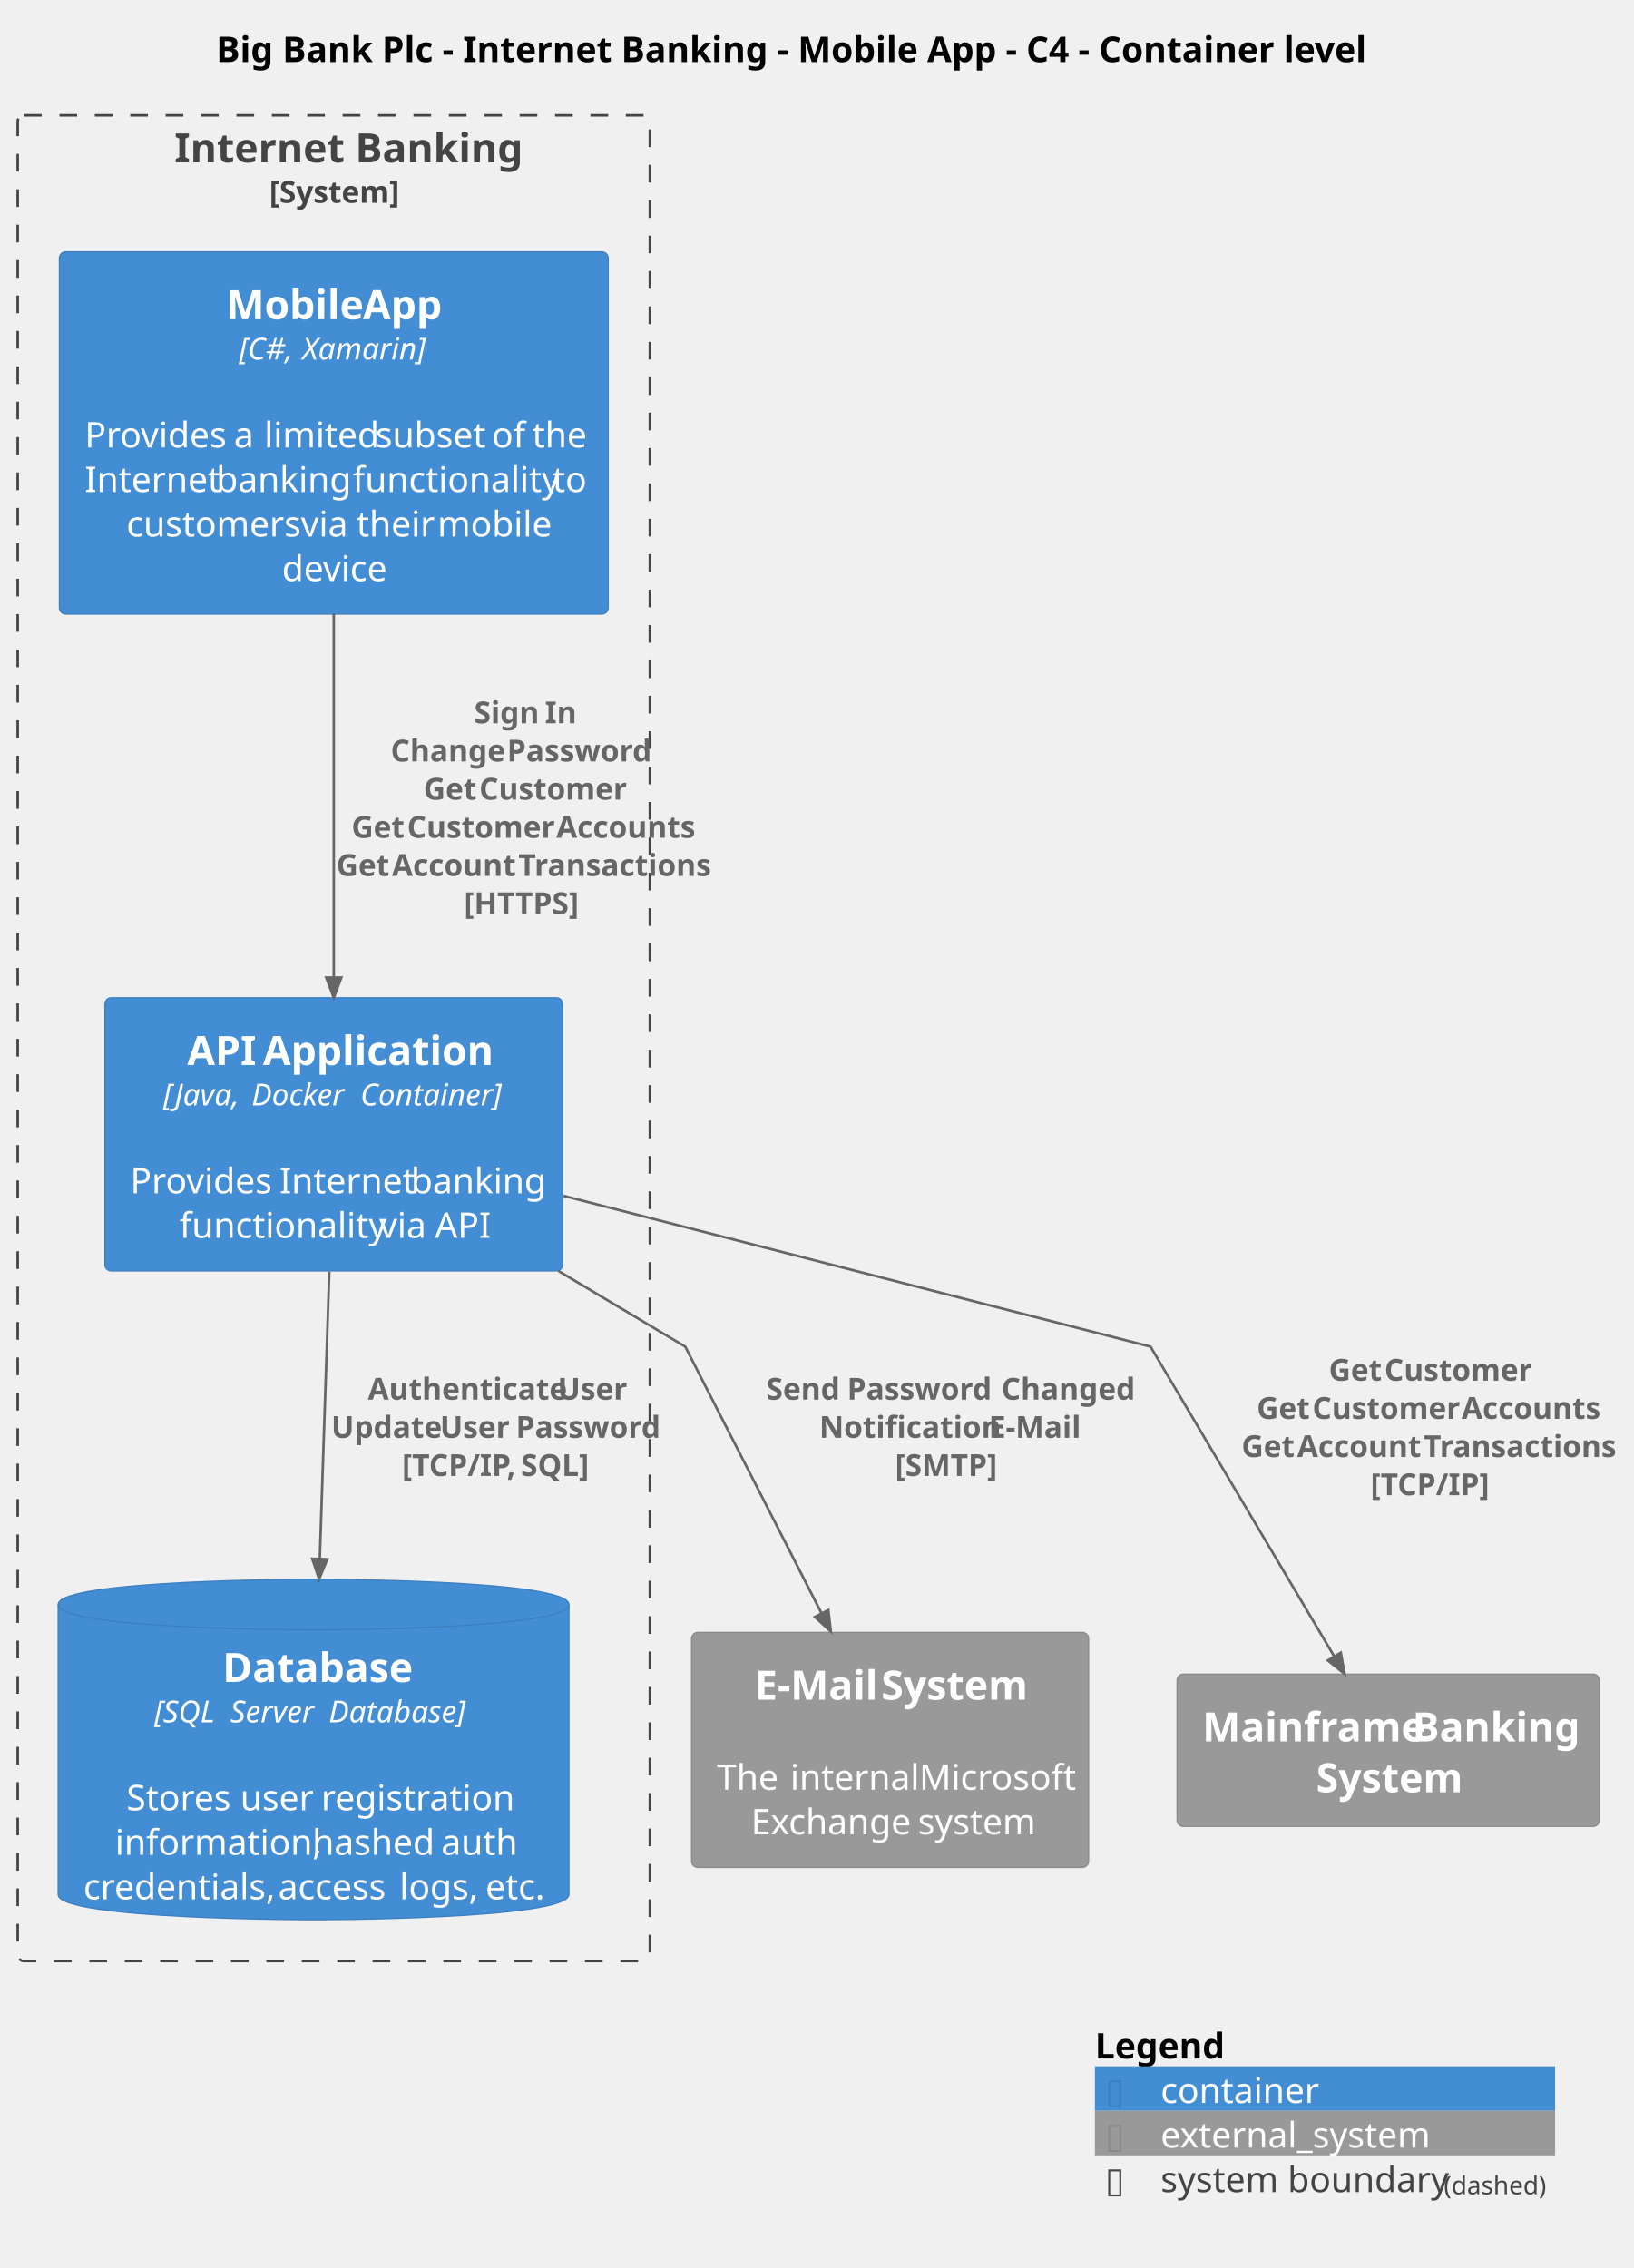
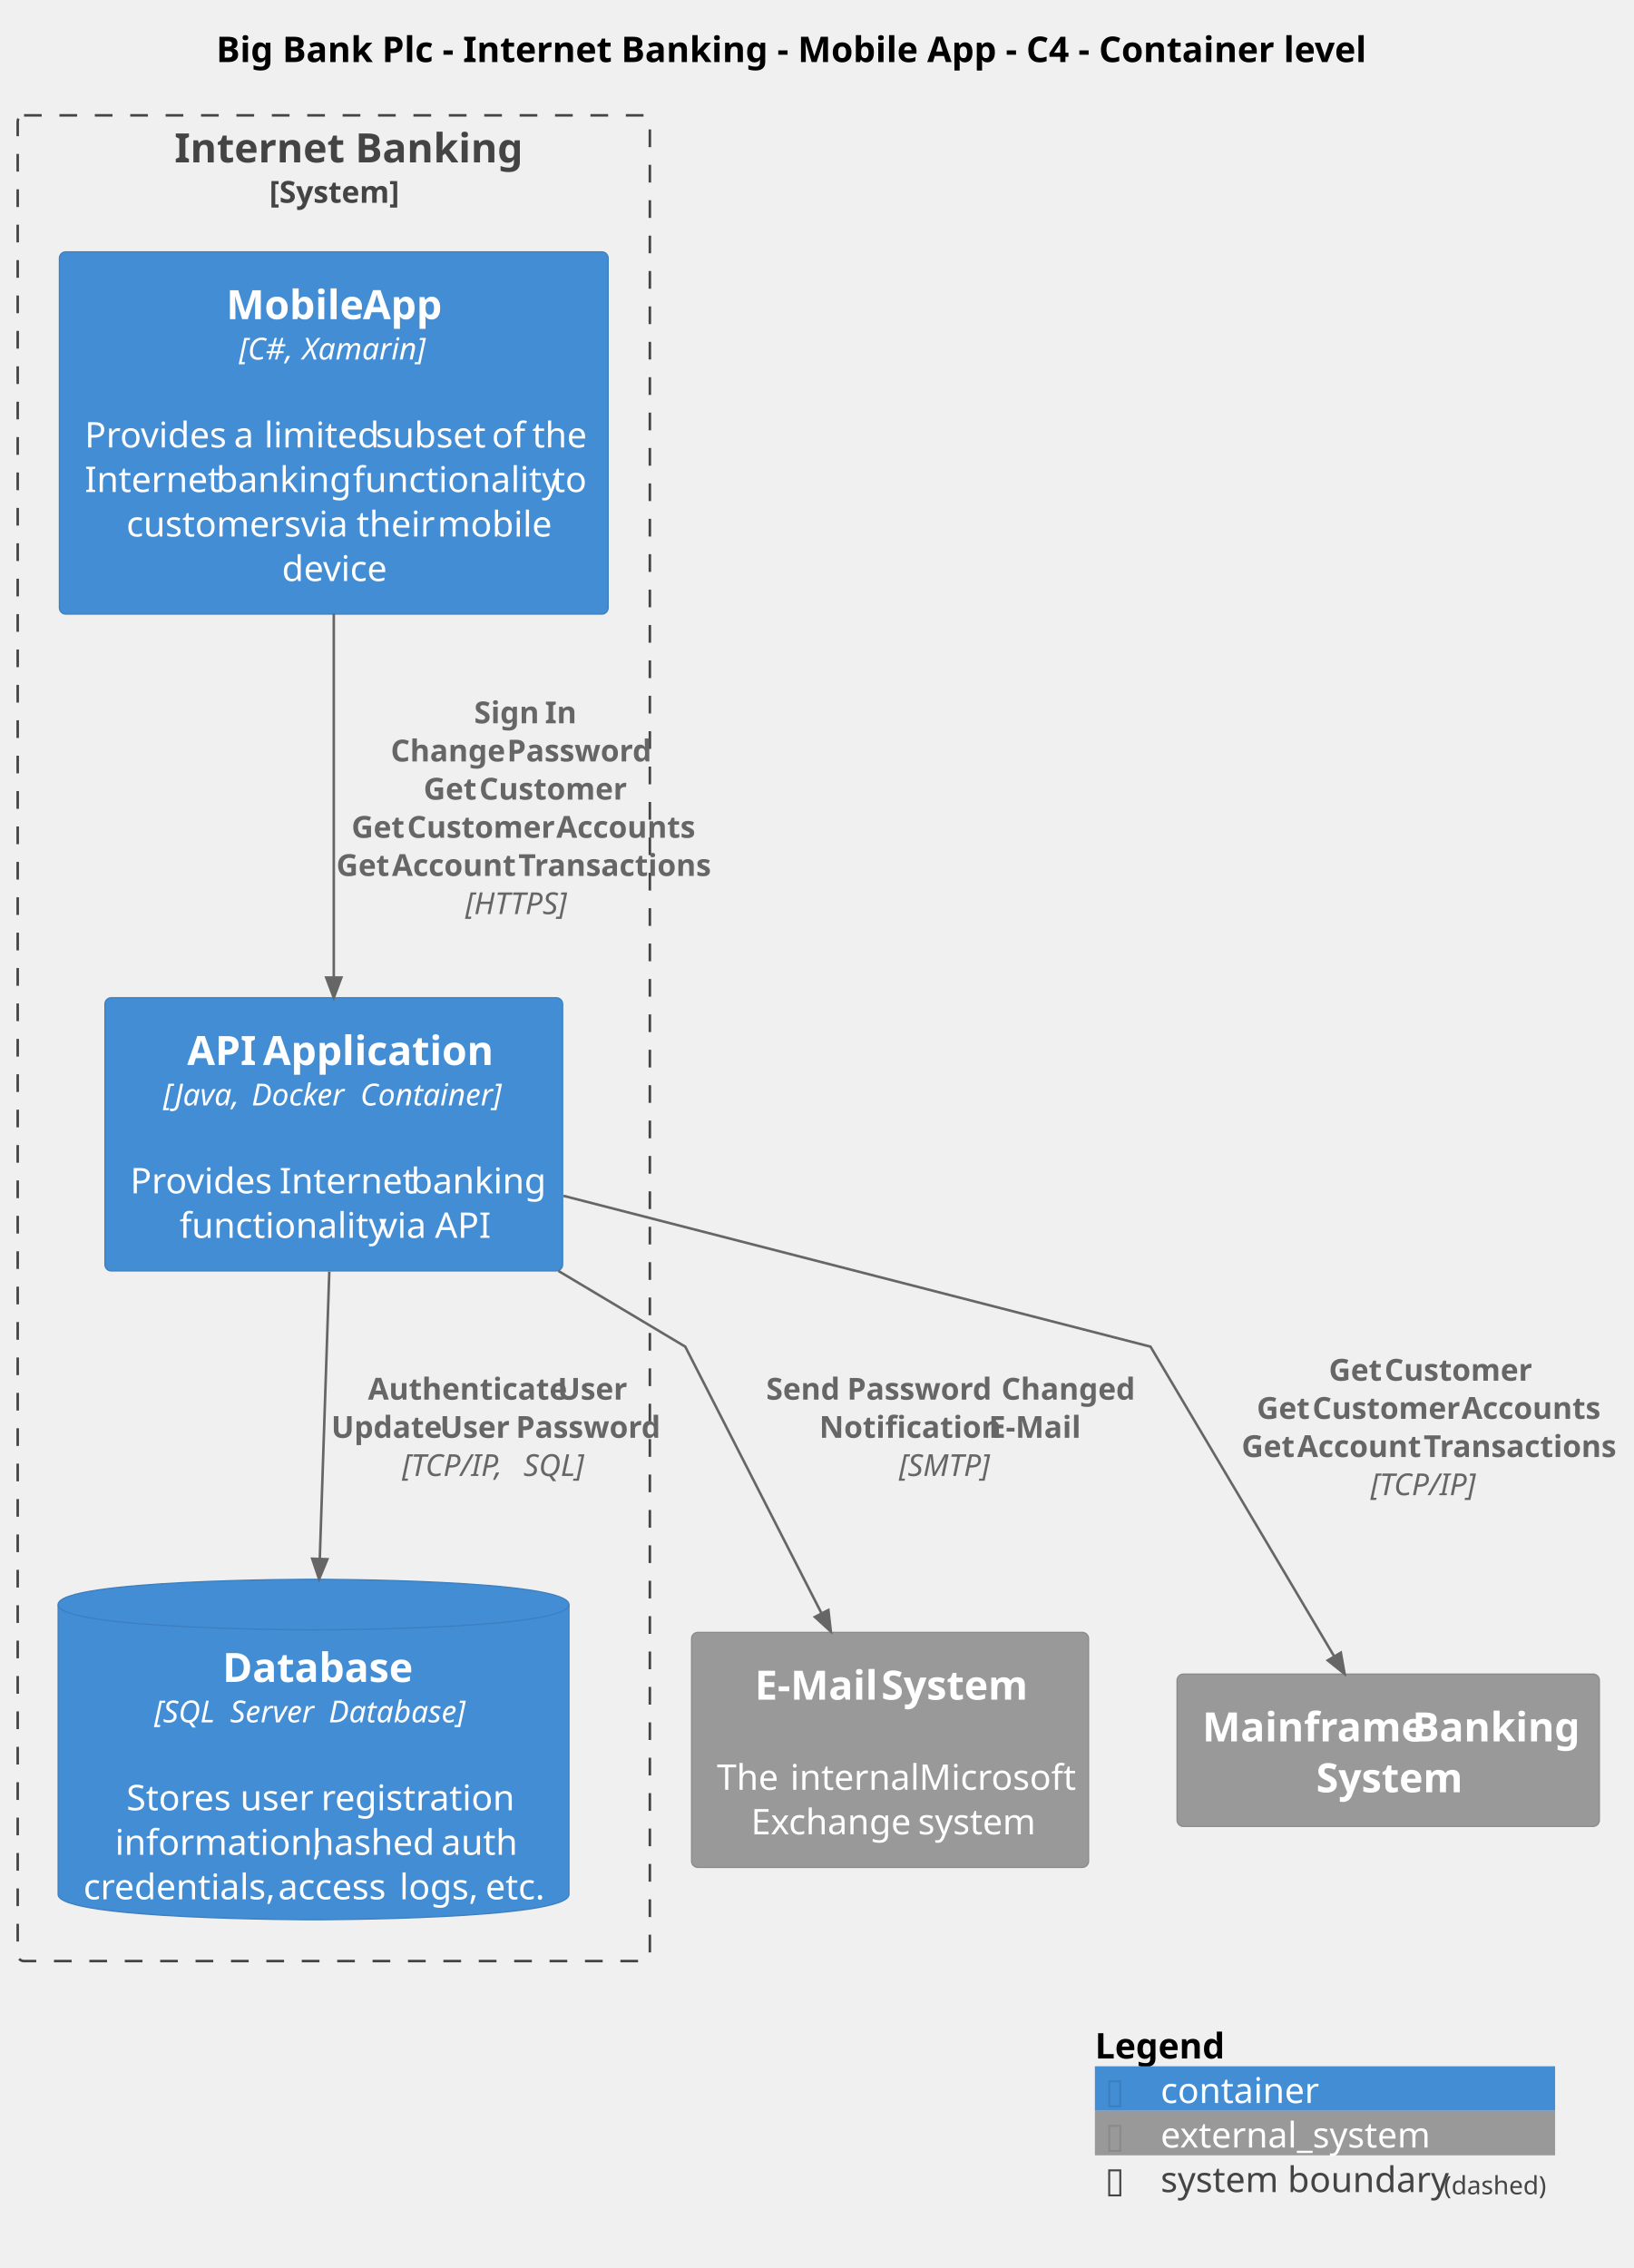
<svg xmlns="http://www.w3.org/2000/svg" contentStyleType="text/css" height="897px" preserveAspectRatio="none" style="width:646px;height:897px;background:#FFFFFF;" version="1.1" viewBox="0 0 646 897" width="646px" zoomAndPan="magnify">
  <defs />
  <g>
    <text fill="#000000" font-family="sans-serif" font-size="14" font-weight="bold" lengthAdjust="spacing" textLength="461" x="85.5" y="24.533">Big Bank Plc - Internet Banking - Mobile App - C4 - Container level</text>
    <g id="cluster_BigBankPlc.SoftwareSystems.InternetBanking">
      <rect fill="none" height="730" rx="2.5" ry="2.5" style="stroke:#444444;stroke-width:1.0;stroke-dasharray:7.0,7.0;" width="250" x="7" y="45.609" />
      <text fill="#444444" font-family="sans-serif" font-size="16" font-weight="bold" lengthAdjust="spacing" textLength="126" x="69" y="64.219">Internet Banking</text>
      <text fill="#444444" font-family="sans-serif" font-size="12" font-weight="bold" lengthAdjust="spacing" textLength="51" x="106.5" y="80.191">[System]</text>
    </g>
    <g id="elem_BigBankPlc.SoftwareSystems.InternetBanking.Containers.MobileApp">
      <rect fill="#438DD5" height="143.266" rx="2.5" ry="2.5" style="stroke:#3C7FC0;stroke-width:0.5;" width="217" x="23.5" y="99.609" />
      <text fill="#FFFFFF" font-family="sans-serif" font-size="16" font-weight="bold" lengthAdjust="spacing" textLength="50" x="89.5" y="126.219">Mobile</text>
      <text fill="#FFFFFF" font-family="sans-serif" font-size="16" font-weight="bold" lengthAdjust="spacing" textLength="4" x="139.5" y="126.219"> </text>
      <text fill="#FFFFFF" font-family="sans-serif" font-size="16" font-weight="bold" lengthAdjust="spacing" textLength="31" x="143.5" y="126.219">App</text>
      <text fill="#FFFFFF" font-family="sans-serif" font-size="12" font-style="italic" lengthAdjust="spacing" textLength="22" x="94.5" y="142.191">[C#,</text>
      <text fill="#FFFFFF" font-family="sans-serif" font-size="12" font-style="italic" lengthAdjust="spacing" textLength="3" x="116.5" y="142.191"> </text>
      <text fill="#FFFFFF" font-family="sans-serif" font-size="12" font-style="italic" lengthAdjust="spacing" textLength="50" x="119.5" y="142.191">Xamarin]</text>
      <text fill="#FFFFFF" font-family="sans-serif" font-size="14" lengthAdjust="spacing" textLength="4" x="130" y="159.361"> </text>
      <text fill="#FFFFFF" font-family="sans-serif" font-size="14" lengthAdjust="spacing" textLength="55" x="33.5" y="176.971">Provides</text>
      <text fill="#FFFFFF" font-family="sans-serif" font-size="14" lengthAdjust="spacing" textLength="4" x="88.5" y="176.971"> </text>
      <text fill="#FFFFFF" font-family="sans-serif" font-size="14" lengthAdjust="spacing" textLength="8" x="92.5" y="176.971">a</text>
      <text fill="#FFFFFF" font-family="sans-serif" font-size="14" lengthAdjust="spacing" textLength="4" x="100.5" y="176.971"> </text>
      <text fill="#FFFFFF" font-family="sans-serif" font-size="14" lengthAdjust="spacing" textLength="40" x="104.5" y="176.971">limited</text>
      <text fill="#FFFFFF" font-family="sans-serif" font-size="14" lengthAdjust="spacing" textLength="4" x="144.5" y="176.971"> </text>
      <text fill="#FFFFFF" font-family="sans-serif" font-size="14" lengthAdjust="spacing" textLength="42" x="148.5" y="176.971">subset</text>
      <text fill="#FFFFFF" font-family="sans-serif" font-size="14" lengthAdjust="spacing" textLength="4" x="190.5" y="176.971"> </text>
      <text fill="#FFFFFF" font-family="sans-serif" font-size="14" lengthAdjust="spacing" textLength="12" x="194.5" y="176.971">of</text>
      <text fill="#FFFFFF" font-family="sans-serif" font-size="14" lengthAdjust="spacing" textLength="4" x="206.5" y="176.971"> </text>
      <text fill="#FFFFFF" font-family="sans-serif" font-size="14" lengthAdjust="spacing" textLength="20" x="210.5" y="176.971">the</text>
      <text fill="#FFFFFF" font-family="sans-serif" font-size="14" lengthAdjust="spacing" textLength="48" x="33.5" y="194.58">Internet</text>
      <text fill="#FFFFFF" font-family="sans-serif" font-size="14" lengthAdjust="spacing" textLength="4" x="81.5" y="194.58"> </text>
      <text fill="#FFFFFF" font-family="sans-serif" font-size="14" lengthAdjust="spacing" textLength="50" x="85.5" y="194.58">banking</text>
      <text fill="#FFFFFF" font-family="sans-serif" font-size="14" lengthAdjust="spacing" textLength="4" x="135.5" y="194.58"> </text>
      <text fill="#FFFFFF" font-family="sans-serif" font-size="14" lengthAdjust="spacing" textLength="75" x="139.5" y="194.58">functionality</text>
      <text fill="#FFFFFF" font-family="sans-serif" font-size="14" lengthAdjust="spacing" textLength="4" x="214.5" y="194.58"> </text>
      <text fill="#FFFFFF" font-family="sans-serif" font-size="14" lengthAdjust="spacing" textLength="12" x="218.5" y="194.58">to</text>
      <text fill="#FFFFFF" font-family="sans-serif" font-size="14" lengthAdjust="spacing" textLength="65" x="50" y="212.19">customers</text>
      <text fill="#FFFFFF" font-family="sans-serif" font-size="14" lengthAdjust="spacing" textLength="4" x="115" y="212.19"> </text>
      <text fill="#FFFFFF" font-family="sans-serif" font-size="14" lengthAdjust="spacing" textLength="18" x="119" y="212.19">via</text>
      <text fill="#FFFFFF" font-family="sans-serif" font-size="14" lengthAdjust="spacing" textLength="4" x="137" y="212.19"> </text>
      <text fill="#FFFFFF" font-family="sans-serif" font-size="14" lengthAdjust="spacing" textLength="28" x="141" y="212.19">their</text>
      <text fill="#FFFFFF" font-family="sans-serif" font-size="14" lengthAdjust="spacing" textLength="4" x="169" y="212.19"> </text>
      <text fill="#FFFFFF" font-family="sans-serif" font-size="14" lengthAdjust="spacing" textLength="41" x="173" y="212.19">mobile</text>
      <text fill="#FFFFFF" font-family="sans-serif" font-size="14" lengthAdjust="spacing" textLength="41" x="111.5" y="229.799">device</text>
    </g>
    <g id="elem_BigBankPlc.SoftwareSystems.InternetBanking.Containers.APIApplication">
      <rect fill="#438DD5" height="108.047" rx="2.5" ry="2.5" style="stroke:#3C7FC0;stroke-width:0.5;" width="181" x="41.5" y="394.609" />
      <text fill="#FFFFFF" font-family="sans-serif" font-size="16" font-weight="bold" lengthAdjust="spacing" textLength="26" x="74" y="421.219">API</text>
      <text fill="#FFFFFF" font-family="sans-serif" font-size="16" font-weight="bold" lengthAdjust="spacing" textLength="4" x="100" y="421.219"> </text>
      <text fill="#FFFFFF" font-family="sans-serif" font-size="16" font-weight="bold" lengthAdjust="spacing" textLength="86" x="104" y="421.219">Application</text>
      <text fill="#FFFFFF" font-family="sans-serif" font-size="12" font-style="italic" lengthAdjust="spacing" textLength="32" x="64.5" y="437.191">[Java,</text>
      <text fill="#FFFFFF" font-family="sans-serif" font-size="12" font-style="italic" lengthAdjust="spacing" textLength="3" x="96.5" y="437.191"> </text>
      <text fill="#FFFFFF" font-family="sans-serif" font-size="12" font-style="italic" lengthAdjust="spacing" textLength="40" x="99.5" y="437.191">Docker</text>
      <text fill="#FFFFFF" font-family="sans-serif" font-size="12" font-style="italic" lengthAdjust="spacing" textLength="3" x="139.5" y="437.191"> </text>
      <text fill="#FFFFFF" font-family="sans-serif" font-size="12" font-style="italic" lengthAdjust="spacing" textLength="57" x="142.5" y="437.191">Container]</text>
      <text fill="#FFFFFF" font-family="sans-serif" font-size="14" lengthAdjust="spacing" textLength="4" x="130" y="454.361"> </text>
      <text fill="#FFFFFF" font-family="sans-serif" font-size="14" lengthAdjust="spacing" textLength="55" x="51.5" y="471.971">Provides</text>
      <text fill="#FFFFFF" font-family="sans-serif" font-size="14" lengthAdjust="spacing" textLength="4" x="106.5" y="471.971"> </text>
      <text fill="#FFFFFF" font-family="sans-serif" font-size="14" lengthAdjust="spacing" textLength="48" x="110.5" y="471.971">Internet</text>
      <text fill="#FFFFFF" font-family="sans-serif" font-size="14" lengthAdjust="spacing" textLength="4" x="158.5" y="471.971"> </text>
      <text fill="#FFFFFF" font-family="sans-serif" font-size="14" lengthAdjust="spacing" textLength="50" x="162.5" y="471.971">banking</text>
      <text fill="#FFFFFF" font-family="sans-serif" font-size="14" lengthAdjust="spacing" textLength="75" x="71" y="489.58">functionality</text>
      <text fill="#FFFFFF" font-family="sans-serif" font-size="14" lengthAdjust="spacing" textLength="4" x="146" y="489.58"> </text>
      <text fill="#FFFFFF" font-family="sans-serif" font-size="14" lengthAdjust="spacing" textLength="18" x="150" y="489.58">via</text>
      <text fill="#FFFFFF" font-family="sans-serif" font-size="14" lengthAdjust="spacing" textLength="4" x="168" y="489.58"> </text>
      <text fill="#FFFFFF" font-family="sans-serif" font-size="14" lengthAdjust="spacing" textLength="21" x="172" y="489.58">API</text>
    </g>
    <g id="elem_BigBankPlc.SoftwareSystems.InternetBanking.Containers.Database">
      <path d="M23,634.609 C23,624.609 124,624.609 124,624.609 C124,624.609 225,624.609 225,634.609 L225,749.266 C225,759.266 124,759.266 124,759.266 C124,759.266 23,759.266 23,749.266 L23,634.609 " fill="#438DD5" style="stroke:#3C7FC0;stroke-width:0.5;" />
      <path d="M23,634.609 C23,644.609 124,644.609 124,644.609 C124,644.609 225,644.609 225,634.609 " fill="none" style="stroke:#3C7FC0;stroke-width:0.5;" />
      <text fill="#FFFFFF" font-family="sans-serif" font-size="16" font-weight="bold" lengthAdjust="spacing" textLength="72" x="88" y="665.219">Database</text>
      <text fill="#FFFFFF" font-family="sans-serif" font-size="12" font-style="italic" lengthAdjust="spacing" textLength="27" x="61" y="681.191">[SQL</text>
      <text fill="#FFFFFF" font-family="sans-serif" font-size="12" font-style="italic" lengthAdjust="spacing" textLength="3" x="88" y="681.191"> </text>
      <text fill="#FFFFFF" font-family="sans-serif" font-size="12" font-style="italic" lengthAdjust="spacing" textLength="36" x="91" y="681.191">Server</text>
      <text fill="#FFFFFF" font-family="sans-serif" font-size="12" font-style="italic" lengthAdjust="spacing" textLength="3" x="127" y="681.191"> </text>
      <text fill="#FFFFFF" font-family="sans-serif" font-size="12" font-style="italic" lengthAdjust="spacing" textLength="57" x="130" y="681.191">Database]</text>
      <text fill="#FFFFFF" font-family="sans-serif" font-size="14" lengthAdjust="spacing" textLength="4" x="122" y="698.361"> </text>
      <text fill="#FFFFFF" font-family="sans-serif" font-size="14" lengthAdjust="spacing" textLength="41" x="50" y="715.971">Stores</text>
      <text fill="#FFFFFF" font-family="sans-serif" font-size="14" lengthAdjust="spacing" textLength="4" x="91" y="715.971"> </text>
      <text fill="#FFFFFF" font-family="sans-serif" font-size="14" lengthAdjust="spacing" textLength="28" x="95" y="715.971">user</text>
      <text fill="#FFFFFF" font-family="sans-serif" font-size="14" lengthAdjust="spacing" textLength="4" x="123" y="715.971"> </text>
      <text fill="#FFFFFF" font-family="sans-serif" font-size="14" lengthAdjust="spacing" textLength="71" x="127" y="715.971">registration</text>
      <text fill="#FFFFFF" font-family="sans-serif" font-size="14" lengthAdjust="spacing" textLength="74" x="45.5" y="733.58">information,</text>
      <text fill="#FFFFFF" font-family="sans-serif" font-size="14" lengthAdjust="spacing" textLength="4" x="119.5" y="733.58"> </text>
      <text fill="#FFFFFF" font-family="sans-serif" font-size="14" lengthAdjust="spacing" textLength="47" x="123.5" y="733.58">hashed</text>
      <text fill="#FFFFFF" font-family="sans-serif" font-size="14" lengthAdjust="spacing" textLength="4" x="170.5" y="733.58"> </text>
      <text fill="#FFFFFF" font-family="sans-serif" font-size="14" lengthAdjust="spacing" textLength="28" x="174.5" y="733.58">auth</text>
      <text fill="#FFFFFF" font-family="sans-serif" font-size="14" lengthAdjust="spacing" textLength="73" x="33" y="751.189">credentials,</text>
      <text fill="#FFFFFF" font-family="sans-serif" font-size="14" lengthAdjust="spacing" textLength="4" x="106" y="751.189"> </text>
      <text fill="#FFFFFF" font-family="sans-serif" font-size="14" lengthAdjust="spacing" textLength="44" x="110" y="751.189">access</text>
      <text fill="#FFFFFF" font-family="sans-serif" font-size="14" lengthAdjust="spacing" textLength="4" x="154" y="751.189"> </text>
      <text fill="#FFFFFF" font-family="sans-serif" font-size="14" lengthAdjust="spacing" textLength="30" x="158" y="751.189">logs,</text>
      <text fill="#FFFFFF" font-family="sans-serif" font-size="14" lengthAdjust="spacing" textLength="4" x="188" y="751.189"> </text>
      <text fill="#FFFFFF" font-family="sans-serif" font-size="14" lengthAdjust="spacing" textLength="23" x="192" y="751.189">etc.</text>
    </g>
    <g id="elem_BigBankPlc.SoftwareSystems.EMailSystem">
      <rect fill="#999999" height="92.953" rx="2.5" ry="2.5" style="stroke:#8A8A8A;stroke-width:0.5;" width="157" x="273.5" y="645.609" />
      <text fill="#FFFFFF" font-family="sans-serif" font-size="16" font-weight="bold" lengthAdjust="spacing" textLength="46" x="298.5" y="672.219">E-Mail</text>
      <text fill="#FFFFFF" font-family="sans-serif" font-size="16" font-weight="bold" lengthAdjust="spacing" textLength="4" x="344.5" y="672.219"> </text>
      <text fill="#FFFFFF" font-family="sans-serif" font-size="16" font-weight="bold" lengthAdjust="spacing" textLength="57" x="348.5" y="672.219">System</text>
      <text fill="#FFFFFF" font-family="sans-serif" font-size="14" lengthAdjust="spacing" textLength="4" x="350" y="690.268"> </text>
      <text fill="#FFFFFF" font-family="sans-serif" font-size="14" lengthAdjust="spacing" textLength="25" x="283.5" y="707.877">The</text>
      <text fill="#FFFFFF" font-family="sans-serif" font-size="14" lengthAdjust="spacing" textLength="4" x="308.5" y="707.877"> </text>
      <text fill="#FFFFFF" font-family="sans-serif" font-size="14" lengthAdjust="spacing" textLength="47" x="312.5" y="707.877">internal</text>
      <text fill="#FFFFFF" font-family="sans-serif" font-size="14" lengthAdjust="spacing" textLength="4" x="359.5" y="707.877"> </text>
      <text fill="#FFFFFF" font-family="sans-serif" font-size="14" lengthAdjust="spacing" textLength="57" x="363.5" y="707.877">Microsoft</text>
      <text fill="#FFFFFF" font-family="sans-serif" font-size="14" lengthAdjust="spacing" textLength="62" x="297" y="725.486">Exchange</text>
      <text fill="#FFFFFF" font-family="sans-serif" font-size="14" lengthAdjust="spacing" textLength="4" x="359" y="725.486"> </text>
      <text fill="#FFFFFF" font-family="sans-serif" font-size="14" lengthAdjust="spacing" textLength="44" x="363" y="725.486">system</text>
    </g>
    <g id="elem_BigBankPlc.SoftwareSystems.MainframeBankingSystem">
      <rect fill="#999999" height="60.25" rx="2.5" ry="2.5" style="stroke:#8A8A8A;stroke-width:0.5;" width="167" x="465.5" y="662.109" />
      <text fill="#FFFFFF" font-family="sans-serif" font-size="16" font-weight="bold" lengthAdjust="spacing" textLength="79" x="475.5" y="688.719">Mainframe</text>
      <text fill="#FFFFFF" font-family="sans-serif" font-size="16" font-weight="bold" lengthAdjust="spacing" textLength="4" x="554.5" y="688.719"> </text>
      <text fill="#FFFFFF" font-family="sans-serif" font-size="16" font-weight="bold" lengthAdjust="spacing" textLength="64" x="558.5" y="688.719">Banking</text>
      <text fill="#FFFFFF" font-family="sans-serif" font-size="16" font-weight="bold" lengthAdjust="spacing" textLength="57" x="520.5" y="708.844">System</text>
    </g>
    <g id="link_BigBankPlc.SoftwareSystems.InternetBanking.Containers.MobileApp_BigBankPlc.SoftwareSystems.InternetBanking.Containers.APIApplication">
      <path d="M132,242.699 C132,290.049 132,343.419 132,386.609 " fill="none" id="BigBankPlc.SoftwareSystems.InternetBanking.Containers.MobileApp-to-BigBankPlc.SoftwareSystems.InternetBanking.Containers.APIApplication" style="stroke:#666666;stroke-width:1.0;" />
      <polygon fill="#666666" points="132,394.609,135,386.609,129,386.609,132,394.609" style="stroke:#666666;stroke-width:1.0;" />
      <text fill="#666666" font-family="sans-serif" font-size="12" font-weight="bold" lengthAdjust="spacing" textLength="25" x="187.5" y="286.066">Sign</text>
      <text fill="#666666" font-family="sans-serif" font-size="12" font-weight="bold" lengthAdjust="spacing" textLength="3" x="212.5" y="286.066"> </text>
      <text fill="#666666" font-family="sans-serif" font-size="12" font-weight="bold" lengthAdjust="spacing" textLength="10" x="215.5" y="286.066">In</text>
      <text fill="#666666" font-family="sans-serif" font-size="12" font-weight="bold" lengthAdjust="spacing" textLength="43" x="154.5" y="301.16">Change</text>
      <text fill="#666666" font-family="sans-serif" font-size="12" font-weight="bold" lengthAdjust="spacing" textLength="3" x="197.5" y="301.16"> </text>
      <text fill="#666666" font-family="sans-serif" font-size="12" font-weight="bold" lengthAdjust="spacing" textLength="58" x="200.5" y="301.16">Password</text>
      <text fill="#666666" font-family="sans-serif" font-size="12" font-weight="bold" lengthAdjust="spacing" textLength="19" x="167.5" y="316.254">Get</text>
      <text fill="#666666" font-family="sans-serif" font-size="12" font-weight="bold" lengthAdjust="spacing" textLength="3" x="186.5" y="316.254"> </text>
      <text fill="#666666" font-family="sans-serif" font-size="12" font-weight="bold" lengthAdjust="spacing" textLength="56" x="189.5" y="316.254">Customer</text>
      <text fill="#666666" font-family="sans-serif" font-size="12" font-weight="bold" lengthAdjust="spacing" textLength="19" x="139" y="331.348">Get</text>
      <text fill="#666666" font-family="sans-serif" font-size="12" font-weight="bold" lengthAdjust="spacing" textLength="3" x="158" y="331.348"> </text>
      <text fill="#666666" font-family="sans-serif" font-size="12" font-weight="bold" lengthAdjust="spacing" textLength="56" x="161" y="331.348">Customer</text>
      <text fill="#666666" font-family="sans-serif" font-size="12" font-weight="bold" lengthAdjust="spacing" textLength="3" x="217" y="331.348"> </text>
      <text fill="#666666" font-family="sans-serif" font-size="12" font-weight="bold" lengthAdjust="spacing" textLength="54" x="220" y="331.348">Accounts</text>
      <text fill="#666666" font-family="sans-serif" font-size="12" font-weight="bold" lengthAdjust="spacing" textLength="19" x="133" y="346.441">Get</text>
      <text fill="#666666" font-family="sans-serif" font-size="12" font-weight="bold" lengthAdjust="spacing" textLength="3" x="152" y="346.441"> </text>
      <text fill="#666666" font-family="sans-serif" font-size="12" font-weight="bold" lengthAdjust="spacing" textLength="47" x="155" y="346.441">Account</text>
      <text fill="#666666" font-family="sans-serif" font-size="12" font-weight="bold" lengthAdjust="spacing" textLength="3" x="202" y="346.441"> </text>
      <text fill="#666666" font-family="sans-serif" font-size="12" font-weight="bold" lengthAdjust="spacing" textLength="75" x="205" y="346.441">Transactions</text>
-       <text fill="#666666" font-family="sans-serif" font-size="12" font-weight="bold" lengthAdjust="spacing" textLength="46" x="183.5" y="361.535">[HTTPS]</text>
+       <text fill="#666666" font-family="sans-serif" font-size="12" font-style="italic" lengthAdjust="spacing" textLength="45" x="184" y="361.535">[HTTPS]</text>
    </g>
    <g id="link_BigBankPlc.SoftwareSystems.InternetBanking.Containers.APIApplication_BigBankPlc.SoftwareSystems.InternetBanking.Containers.Database">
      <path d="M130.23,502.909 C129.05,538.739 127.735,578.254 126.465,616.574 " fill="none" id="BigBankPlc.SoftwareSystems.InternetBanking.Containers.APIApplication-to-BigBankPlc.SoftwareSystems.InternetBanking.Containers.Database" style="stroke:#666666;stroke-width:1.0;" />
      <polygon fill="#666666" points="126.2,624.569,129.463,616.673,123.467,616.474,126.2,624.569" style="stroke:#666666;stroke-width:1.0;" />
      <text fill="#666666" font-family="sans-serif" font-size="12" font-weight="bold" lengthAdjust="spacing" textLength="72" x="145.5" y="553.566">Authenticate</text>
      <text fill="#666666" font-family="sans-serif" font-size="12" font-weight="bold" lengthAdjust="spacing" textLength="3" x="217.5" y="553.566"> </text>
      <text fill="#666666" font-family="sans-serif" font-size="12" font-weight="bold" lengthAdjust="spacing" textLength="27" x="220.5" y="553.566">User</text>
      <text fill="#666666" font-family="sans-serif" font-size="12" font-weight="bold" lengthAdjust="spacing" textLength="40" x="131" y="568.66">Update</text>
      <text fill="#666666" font-family="sans-serif" font-size="12" font-weight="bold" lengthAdjust="spacing" textLength="3" x="171" y="568.66"> </text>
      <text fill="#666666" font-family="sans-serif" font-size="12" font-weight="bold" lengthAdjust="spacing" textLength="27" x="174" y="568.66">User</text>
      <text fill="#666666" font-family="sans-serif" font-size="12" font-weight="bold" lengthAdjust="spacing" textLength="3" x="201" y="568.66"> </text>
      <text fill="#666666" font-family="sans-serif" font-size="12" font-weight="bold" lengthAdjust="spacing" textLength="58" x="204" y="568.66">Password</text>
-       <text fill="#666666" font-family="sans-serif" font-size="12" font-weight="bold" lengthAdjust="spacing" textLength="44" x="159" y="583.754">[TCP/IP,</text>
-       <text fill="#666666" font-family="sans-serif" font-size="12" font-weight="bold" lengthAdjust="spacing" textLength="3" x="203" y="583.754"> </text>
-       <text fill="#666666" font-family="sans-serif" font-size="12" font-weight="bold" lengthAdjust="spacing" textLength="28" x="206" y="583.754">SQL]</text>
+       <text fill="#666666" font-family="sans-serif" font-size="12" font-style="italic" lengthAdjust="spacing" textLength="45" x="159" y="583.754">[TCP/IP,</text>
+       <text fill="#666666" font-family="sans-serif" font-size="12" font-style="italic" lengthAdjust="spacing" textLength="3" x="204" y="583.754"> </text>
+       <text fill="#666666" font-family="sans-serif" font-size="12" font-style="italic" lengthAdjust="spacing" textLength="27" x="207" y="583.754">SQL]</text>
    </g>
    <g id="link_BigBankPlc.SoftwareSystems.InternetBanking.Containers.APIApplication_BigBankPlc.SoftwareSystems.EMailSystem">
      <path d="M220.82,502.649 C248.06,518.909 271,532.609 271,532.609 C271,532.609 301.01,591.325 324.93,638.145 " fill="none" id="BigBankPlc.SoftwareSystems.InternetBanking.Containers.APIApplication-to-BigBankPlc.SoftwareSystems.EMailSystem" style="stroke:#666666;stroke-width:1.0;" />
      <polygon fill="#666666" points="328.57,645.269,327.602,636.78,322.259,639.51,328.57,645.269" style="stroke:#666666;stroke-width:1.0;" />
      <text fill="#666666" font-family="sans-serif" font-size="12" font-weight="bold" lengthAdjust="spacing" textLength="29" x="303" y="553.566">Send</text>
      <text fill="#666666" font-family="sans-serif" font-size="12" font-weight="bold" lengthAdjust="spacing" textLength="3" x="332" y="553.566"> </text>
      <text fill="#666666" font-family="sans-serif" font-size="12" font-weight="bold" lengthAdjust="spacing" textLength="58" x="335" y="553.566">Password</text>
      <text fill="#666666" font-family="sans-serif" font-size="12" font-weight="bold" lengthAdjust="spacing" textLength="3" x="393" y="553.566"> </text>
      <text fill="#666666" font-family="sans-serif" font-size="12" font-weight="bold" lengthAdjust="spacing" textLength="50" x="396" y="553.566">Changed</text>
      <text fill="#666666" font-family="sans-serif" font-size="12" font-weight="bold" lengthAdjust="spacing" textLength="64" x="324" y="568.66">Notification</text>
      <text fill="#666666" font-family="sans-serif" font-size="12" font-weight="bold" lengthAdjust="spacing" textLength="3" x="388" y="568.66"> </text>
      <text fill="#666666" font-family="sans-serif" font-size="12" font-weight="bold" lengthAdjust="spacing" textLength="34" x="391" y="568.66">E-Mail</text>
-       <text fill="#666666" font-family="sans-serif" font-size="12" font-weight="bold" lengthAdjust="spacing" textLength="41" x="354" y="583.754">[SMTP]</text>
+       <text fill="#666666" font-family="sans-serif" font-size="12" font-style="italic" lengthAdjust="spacing" textLength="38" x="355.5" y="583.754">[SMTP]</text>
    </g>
    <g id="link_BigBankPlc.SoftwareSystems.InternetBanking.Containers.APIApplication_BigBankPlc.SoftwareSystems.MainframeBankingSystem">
      <path d="M222.83,472.949 C318.37,497.499 455,532.609 455,532.609 C455,532.609 500.539,609.399 527.679,655.159 " fill="none" id="BigBankPlc.SoftwareSystems.InternetBanking.Containers.APIApplication-to-BigBankPlc.SoftwareSystems.MainframeBankingSystem" style="stroke:#666666;stroke-width:1.0;" />
      <polygon fill="#666666" points="531.76,662.039,530.259,653.628,525.099,656.689,531.76,662.039" style="stroke:#666666;stroke-width:1.0;" />
      <text fill="#666666" font-family="sans-serif" font-size="12" font-weight="bold" lengthAdjust="spacing" textLength="19" x="525.5" y="546.066">Get</text>
      <text fill="#666666" font-family="sans-serif" font-size="12" font-weight="bold" lengthAdjust="spacing" textLength="3" x="544.5" y="546.066"> </text>
      <text fill="#666666" font-family="sans-serif" font-size="12" font-weight="bold" lengthAdjust="spacing" textLength="56" x="547.5" y="546.066">Customer</text>
      <text fill="#666666" font-family="sans-serif" font-size="12" font-weight="bold" lengthAdjust="spacing" textLength="19" x="497" y="561.16">Get</text>
      <text fill="#666666" font-family="sans-serif" font-size="12" font-weight="bold" lengthAdjust="spacing" textLength="3" x="516" y="561.16"> </text>
      <text fill="#666666" font-family="sans-serif" font-size="12" font-weight="bold" lengthAdjust="spacing" textLength="56" x="519" y="561.16">Customer</text>
      <text fill="#666666" font-family="sans-serif" font-size="12" font-weight="bold" lengthAdjust="spacing" textLength="3" x="575" y="561.16"> </text>
      <text fill="#666666" font-family="sans-serif" font-size="12" font-weight="bold" lengthAdjust="spacing" textLength="54" x="578" y="561.16">Accounts</text>
      <text fill="#666666" font-family="sans-serif" font-size="12" font-weight="bold" lengthAdjust="spacing" textLength="19" x="491" y="576.254">Get</text>
      <text fill="#666666" font-family="sans-serif" font-size="12" font-weight="bold" lengthAdjust="spacing" textLength="3" x="510" y="576.254"> </text>
      <text fill="#666666" font-family="sans-serif" font-size="12" font-weight="bold" lengthAdjust="spacing" textLength="47" x="513" y="576.254">Account</text>
      <text fill="#666666" font-family="sans-serif" font-size="12" font-weight="bold" lengthAdjust="spacing" textLength="3" x="560" y="576.254"> </text>
      <text fill="#666666" font-family="sans-serif" font-size="12" font-weight="bold" lengthAdjust="spacing" textLength="75" x="563" y="576.254">Transactions</text>
-       <text fill="#666666" font-family="sans-serif" font-size="12" font-weight="bold" lengthAdjust="spacing" textLength="45" x="542" y="591.348">[TCP/IP]</text>
+       <text fill="#666666" font-family="sans-serif" font-size="12" font-style="italic" lengthAdjust="spacing" textLength="45" x="542" y="591.348">[TCP/IP]</text>
    </g>
    <rect fill="none" height="17.609" style="stroke:none;stroke-width:1.0;" width="182" x="433" y="799.609" />
    <text fill="#000000" font-family="sans-serif" font-size="14" font-weight="bold" lengthAdjust="spacing" textLength="53" x="433" y="814.143">Legend</text>
    <text fill="#FFFFFF" font-family="sans-serif" font-size="14" lengthAdjust="spacing" textLength="4" x="486" y="814.143"> </text>
    <rect fill="#438DD5" height="17.609" style="stroke:none;stroke-width:1.0;" width="182" x="433" y="817.219" />
    <text fill="#3C7FC0" font-family="sans-serif" font-size="14" lengthAdjust="spacing" textLength="14" x="437" y="831.752">▯</text>
    <text fill="#FFFFFF" font-family="sans-serif" font-size="14" lengthAdjust="spacing" textLength="4" x="451" y="831.752"> </text>
    <text fill="#FFFFFF" font-family="sans-serif" font-size="14" lengthAdjust="spacing" textLength="59" x="459" y="831.752">container</text>
    <text fill="#FFFFFF" font-family="sans-serif" font-size="14" lengthAdjust="spacing" textLength="4" x="522" y="831.752"> </text>
    <rect fill="#999999" height="17.609" style="stroke:none;stroke-width:1.0;" width="182" x="433" y="834.828" />
    <text fill="#8A8A8A" font-family="sans-serif" font-size="14" lengthAdjust="spacing" textLength="14" x="437" y="849.361">▯</text>
    <text fill="#FFFFFF" font-family="sans-serif" font-size="14" lengthAdjust="spacing" textLength="4" x="451" y="849.361"> </text>
    <text fill="#FFFFFF" font-family="sans-serif" font-size="14" lengthAdjust="spacing" textLength="102" x="459" y="849.361">external_system</text>
    <text fill="#FFFFFF" font-family="sans-serif" font-size="14" lengthAdjust="spacing" textLength="4" x="565" y="849.361"> </text>
    <rect fill="none" height="17.609" style="stroke:none;stroke-width:1.0;" width="182" x="433" y="852.438" />
    <text fill="#444444" font-family="sans-serif" font-size="14" lengthAdjust="spacing" textLength="14" x="437" y="866.971">▯</text>
    <text fill="#FFFFFF" font-family="sans-serif" font-size="14" lengthAdjust="spacing" textLength="4" x="451" y="866.971"> </text>
    <text fill="#444444" font-family="sans-serif" font-size="14" lengthAdjust="spacing" textLength="108" x="459" y="866.971">system boundary</text>
    <text fill="#444444" font-family="sans-serif" font-size="10" lengthAdjust="spacing" textLength="40" x="571" y="867.85">(dashed)</text>
    <text fill="#FFFFFF" font-family="sans-serif" font-size="14" lengthAdjust="spacing" textLength="4" x="611" y="866.971"> </text>
    <line style="stroke:none;stroke-width:1.0;" x1="433" x2="615" y1="799.609" y2="799.609" />
    <line style="stroke:none;stroke-width:1.0;" x1="433" x2="615" y1="817.219" y2="817.219" />
    <line style="stroke:none;stroke-width:1.0;" x1="433" x2="615" y1="834.828" y2="834.828" />
    <line style="stroke:none;stroke-width:1.0;" x1="433" x2="615" y1="852.438" y2="852.438" />
    <line style="stroke:none;stroke-width:1.0;" x1="433" x2="615" y1="870.047" y2="870.047" />
    <line style="stroke:none;stroke-width:1.0;" x1="433" x2="433" y1="799.609" y2="870.047" />
    <line style="stroke:none;stroke-width:1.0;" x1="615" x2="615" y1="799.609" y2="870.047" />
  </g>
</svg>
